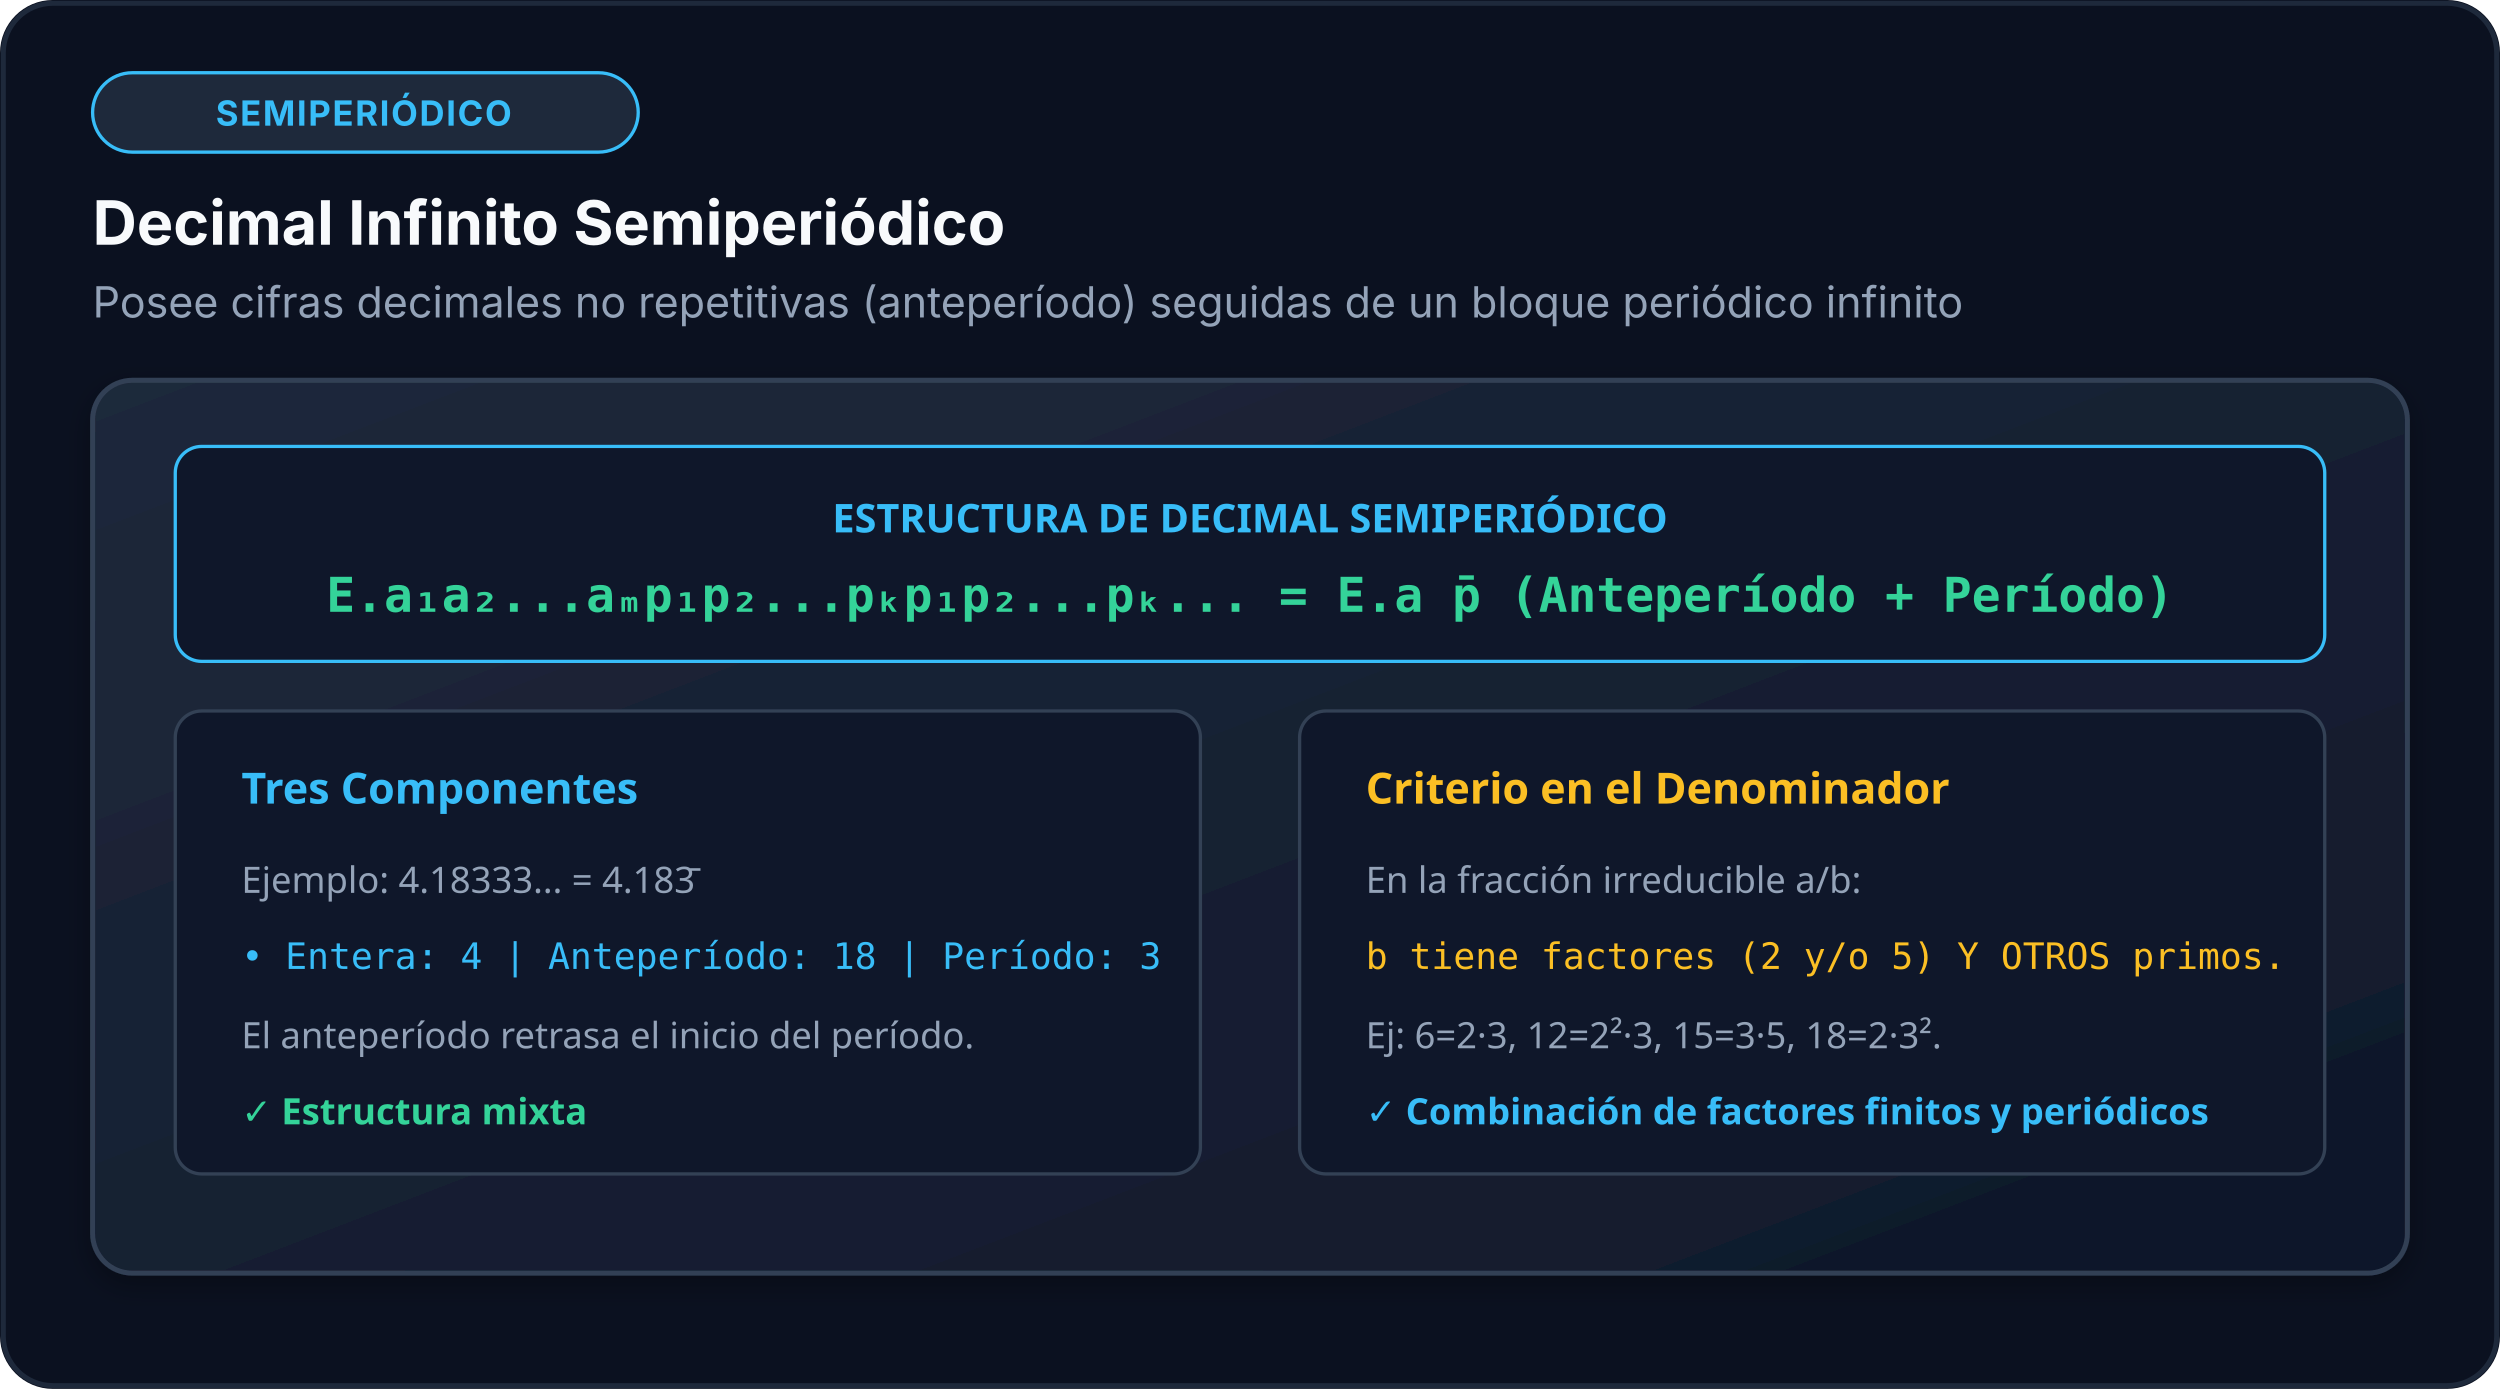
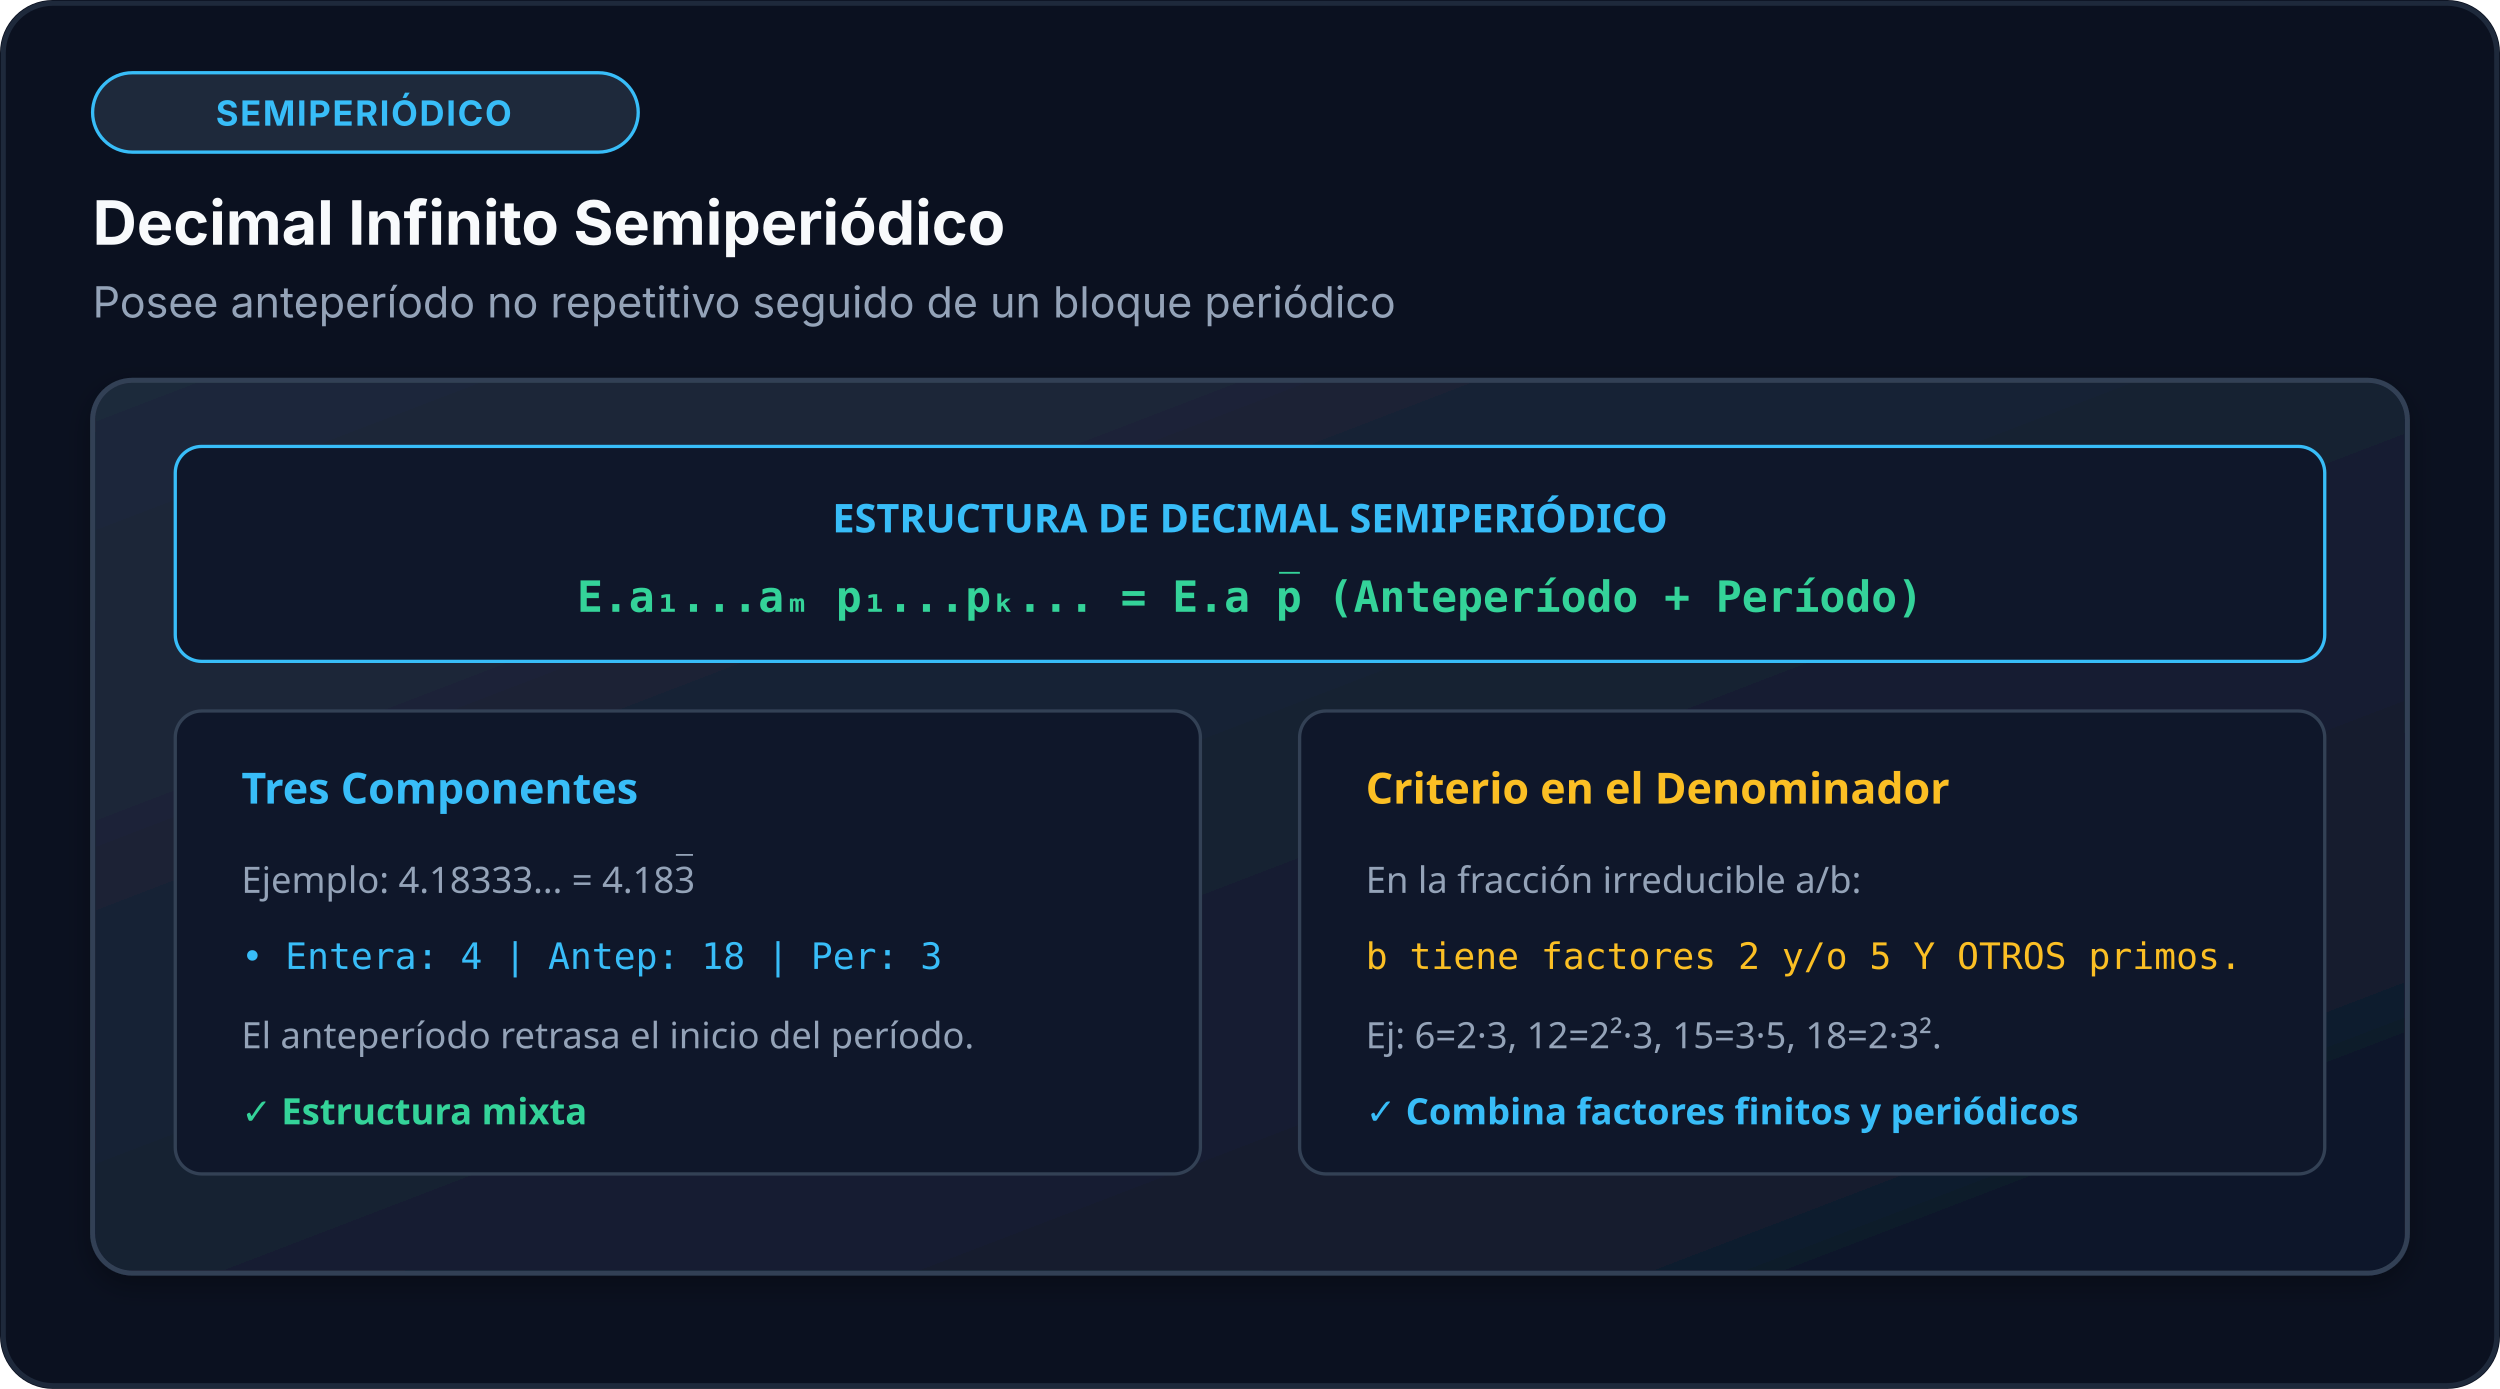
<svg xmlns="http://www.w3.org/2000/svg" viewBox="0 0 756 420" width="100%" height="100%">
  <defs>
    <linearGradient id="cardGrad" x1="0%" y1="0%" x2="100%" y2="100%">
      <stop offset="0%" stop-color="#1e293b" />
      <stop offset="100%" stop-color="#0f172a" />
    </linearGradient>
    <filter id="shadow" x="-4%" y="-4%" width="108%" height="112%">
      <feDropShadow dx="0" dy="3" stdDeviation="4" flood-color="#000000" flood-opacity="0.3" />
    </filter>
  </defs>
  <rect width="756" height="420" rx="16" fill="#0b1120" />
  <rect x="1" y="1" width="754" height="418" rx="15" fill="none" stroke="#1e293b" stroke-width="1.5" />
  <g transform="translate(28, 22)">
    <rect x="0" y="0" width="165" height="24" rx="12" fill="#1e293b" stroke="#38bdf8" stroke-width="1" />
    <text x="82" y="16" fill="#38bdf8" font-family="system-ui, -apple-system, sans-serif" font-size="10.5" font-weight="700" text-anchor="middle" letter-spacing="0.5">SEMIPERIÓDICO</text>
    <text x="0" y="52" fill="#f8fafc" font-family="system-ui, -apple-system, sans-serif" font-size="18.5" font-weight="700">Decimal Infinito Semiperiódico</text>
-     <text x="0" y="74" fill="#94a3b8" font-family="system-ui, -apple-system, sans-serif" font-size="13">Posee cifras decimales no repetitivas (anteperíodo) seguidas de un bloque periódico infinito</text>
+     <text x="0" y="74" fill="#94a3b8" font-family="system-ui, -apple-system, sans-serif" font-size="13">Posee anteperíodo no repetitivo seguido de un bloque periódico</text>
  </g>
  <g transform="translate(28, 115)">
    <rect width="700" height="270" rx="12" fill="url(#cardGrad)" stroke="#334155" stroke-width="1.5" filter="url(#shadow)" />
    <g transform="translate(25, 20)">
      <rect width="650" height="65" rx="8" fill="#0f172a" stroke="#38bdf8" />
      <text x="325" y="26" fill="#38bdf8" font-family="system-ui, sans-serif" font-size="12" font-weight="700" text-anchor="middle">ESTRUCTURA DE DECIMAL SEMIPERIÓDICO</text>
-       <text x="325" y="50" fill="#34d399" font-family="monospace" font-size="14.5" font-weight="700" text-anchor="middle">E.a₁a₂...aₘp₁p₂...pₖp₁p₂...pₖ... = E.a p̄  (Anteperíodo + Período)</text>
+       <text x="325" y="50" fill="#34d399" font-family="monospace" font-size="13" font-weight="700" text-anchor="middle">E.a₁...aₘ p₁...pₖ... = E.a <tspan style="text-decoration: overline">p</tspan>  (Anteperíodo + Período)</text>
    </g>
    <g transform="translate(25, 100)">
      <rect width="310" height="140" rx="8" fill="#0f172a" stroke="#334155" />
      <text x="20" y="28" fill="#38bdf8" font-family="system-ui, sans-serif" font-size="13" font-weight="700">Tres Componentes</text>
-       <text x="20" y="55" fill="#94a3b8" font-family="system-ui, sans-serif" font-size="11">Ejemplo: 4.18333... = 4.183̄</text>
-       <text x="20" y="78" fill="#38bdf8" font-family="monospace" font-size="11">• Entera: 4 | Anteperíodo: 18 | Período: 3</text>
+       <text x="20" y="55" fill="#94a3b8" font-family="system-ui, sans-serif" font-size="11">Ejemplo: 4.18333... = 4.18<tspan style="text-decoration: overline">3</tspan>
+       </text>
+       <text x="20" y="78" fill="#38bdf8" font-family="monospace" font-size="11">• Entera: 4 | Antep: 18 | Per: 3</text>
      <text x="20" y="102" fill="#94a3b8" font-family="system-ui, sans-serif" font-size="11">El anteperíodo retrasa el inicio del período.</text>
      <text x="20" y="125" fill="#34d399" font-family="system-ui, sans-serif" font-size="11" font-weight="600">✓ Estructura mixta</text>
    </g>
    <g transform="translate(365, 100)">
      <rect width="310" height="140" rx="8" fill="#0f172a" stroke="#334155" />
      <text x="20" y="28" fill="#fbbf24" font-family="system-ui, sans-serif" font-size="13" font-weight="700">Criterio en el Denominador</text>
      <text x="20" y="55" fill="#94a3b8" font-family="system-ui, sans-serif" font-size="11">En la fracción irreducible a/b:</text>
-       <text x="20" y="78" fill="#fbbf24" font-family="monospace" font-size="11">b tiene factores (2 y/o 5) Y OTROS primos.</text>
+       <text x="20" y="78" fill="#fbbf24" font-family="monospace" font-size="11">b tiene factores 2 y/o 5 Y OTROS primos.</text>
      <text x="20" y="102" fill="#94a3b8" font-family="system-ui, sans-serif" font-size="11">Ej: 6=2·3, 12=2²·3, 15=3·5, 18=2·3².</text>
-       <text x="20" y="125" fill="#38bdf8" font-family="system-ui, sans-serif" font-size="11" font-weight="600">✓ Combinación de factores finitos y periódicos</text>
+       <text x="20" y="125" fill="#38bdf8" font-family="system-ui, sans-serif" font-size="11" font-weight="600">✓ Combina factores finitos y periódicos</text>
    </g>
  </g>
</svg>
